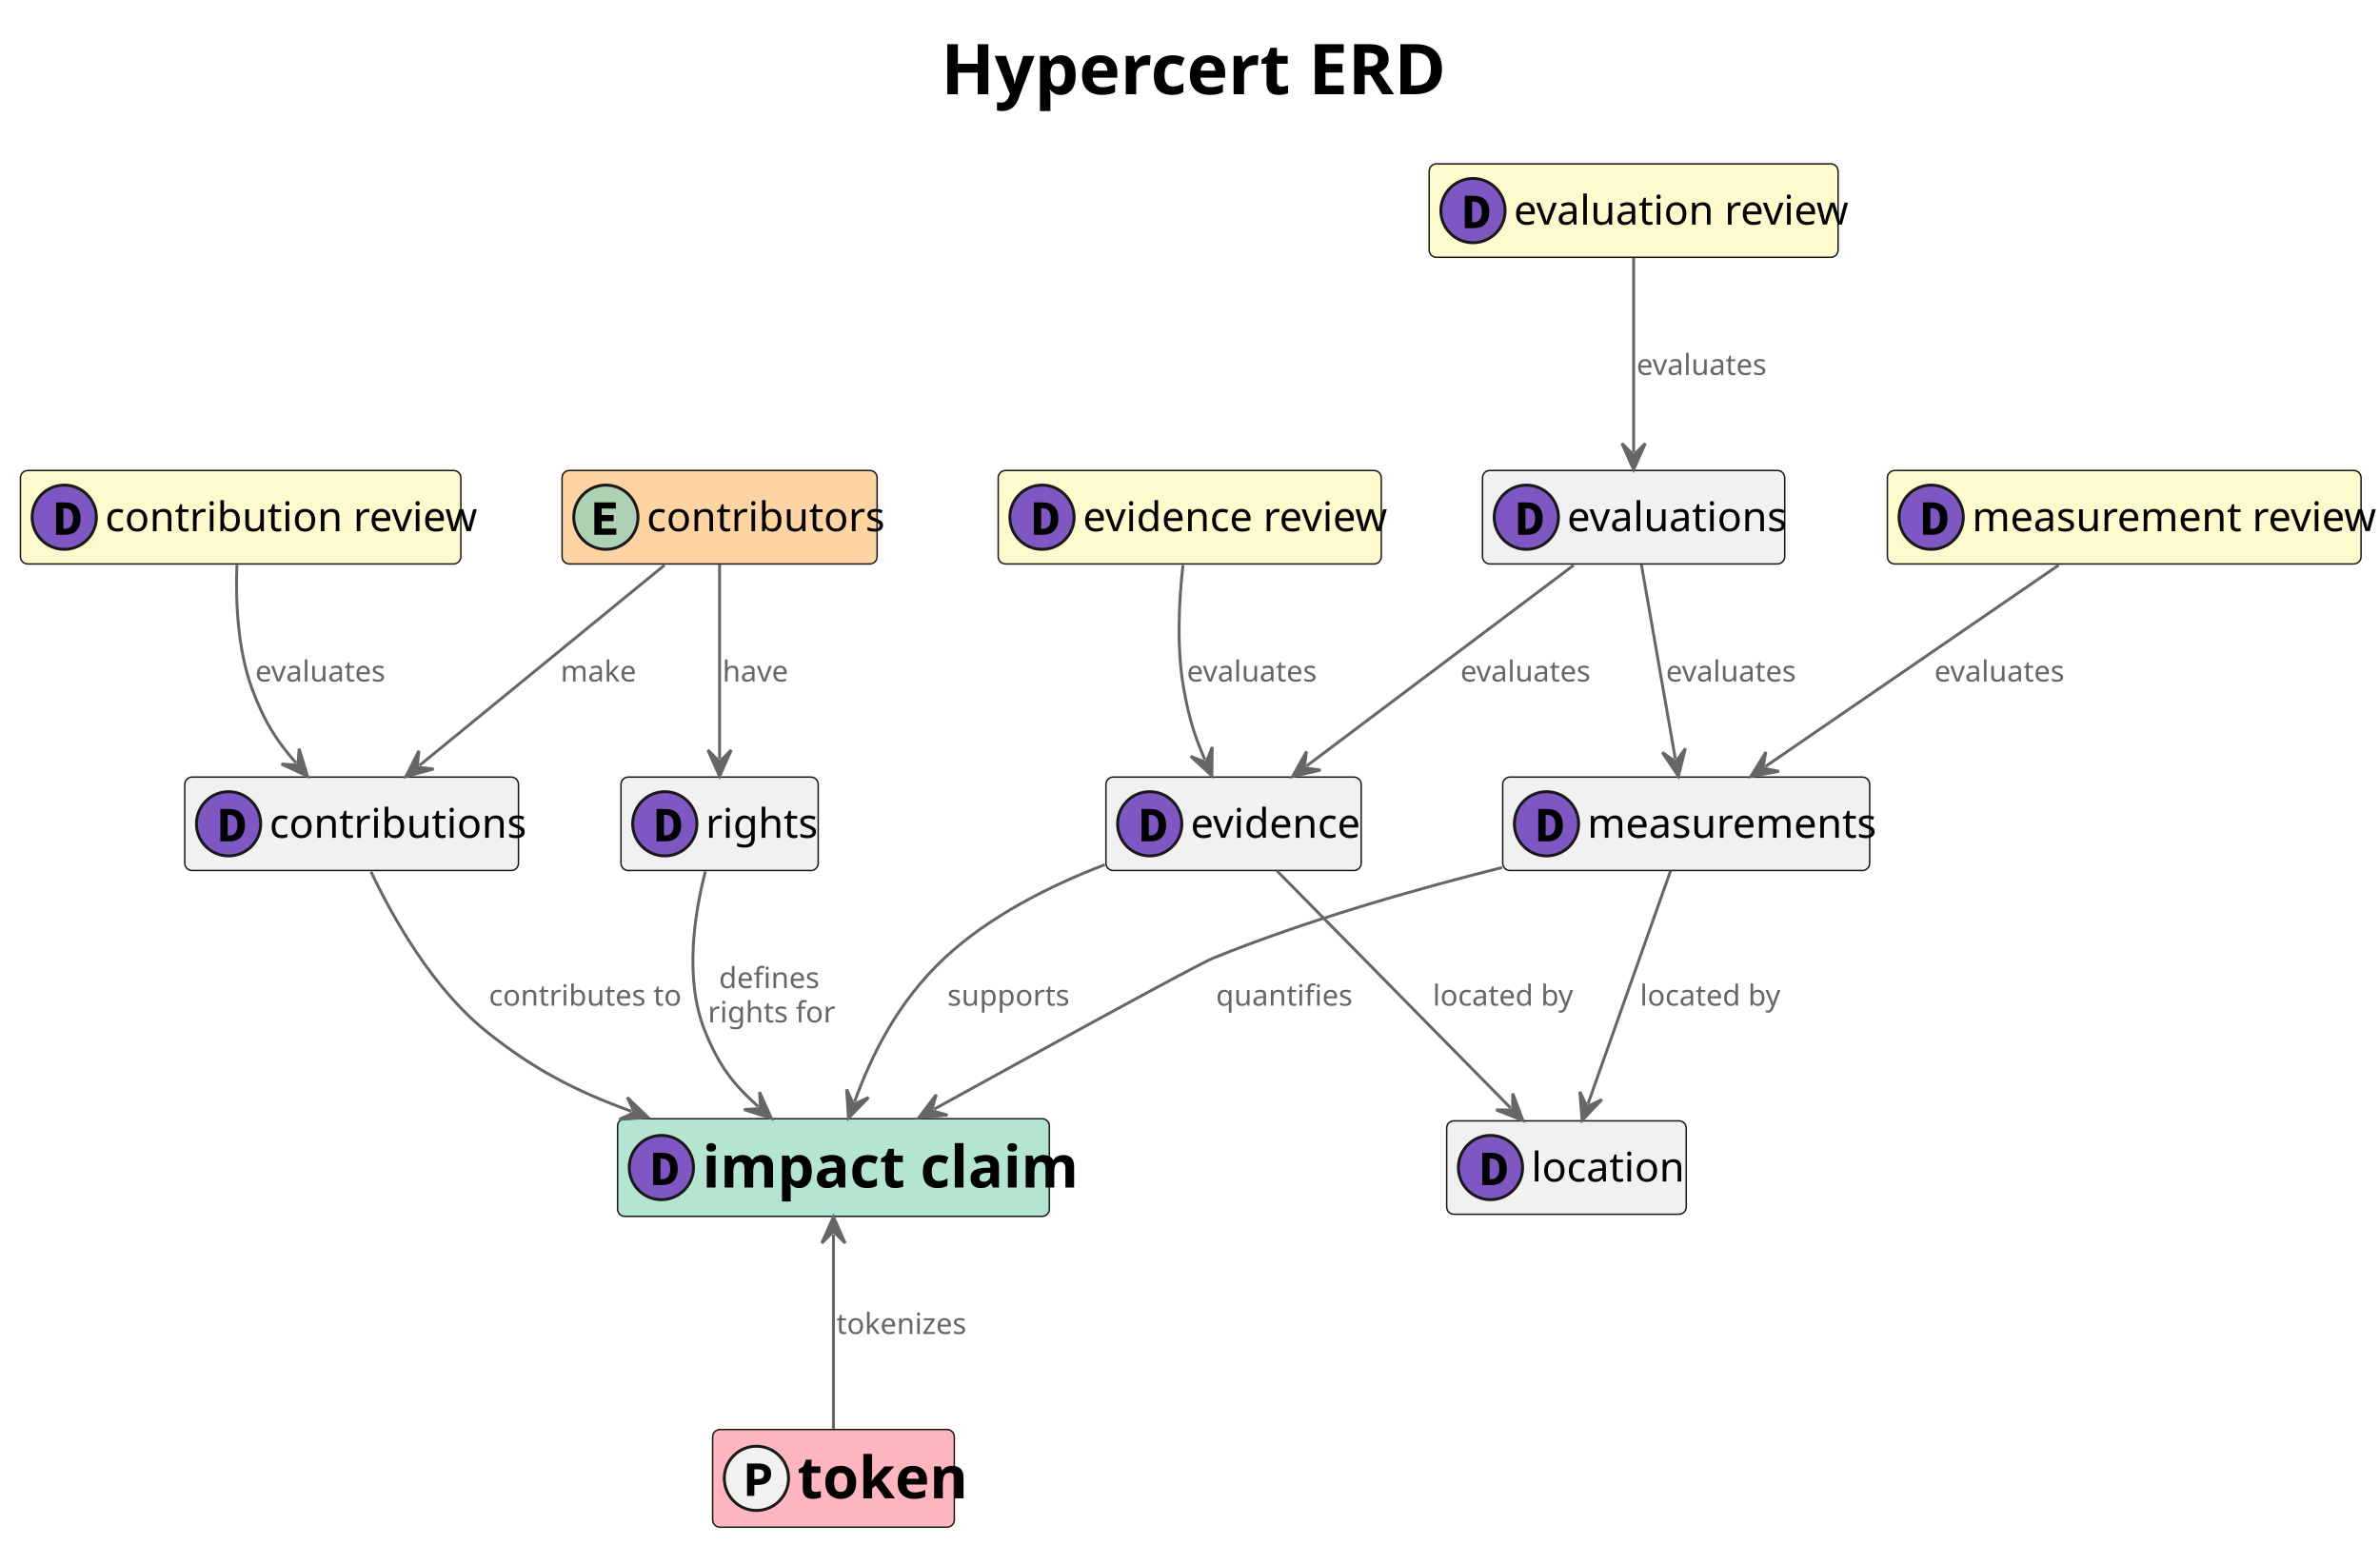
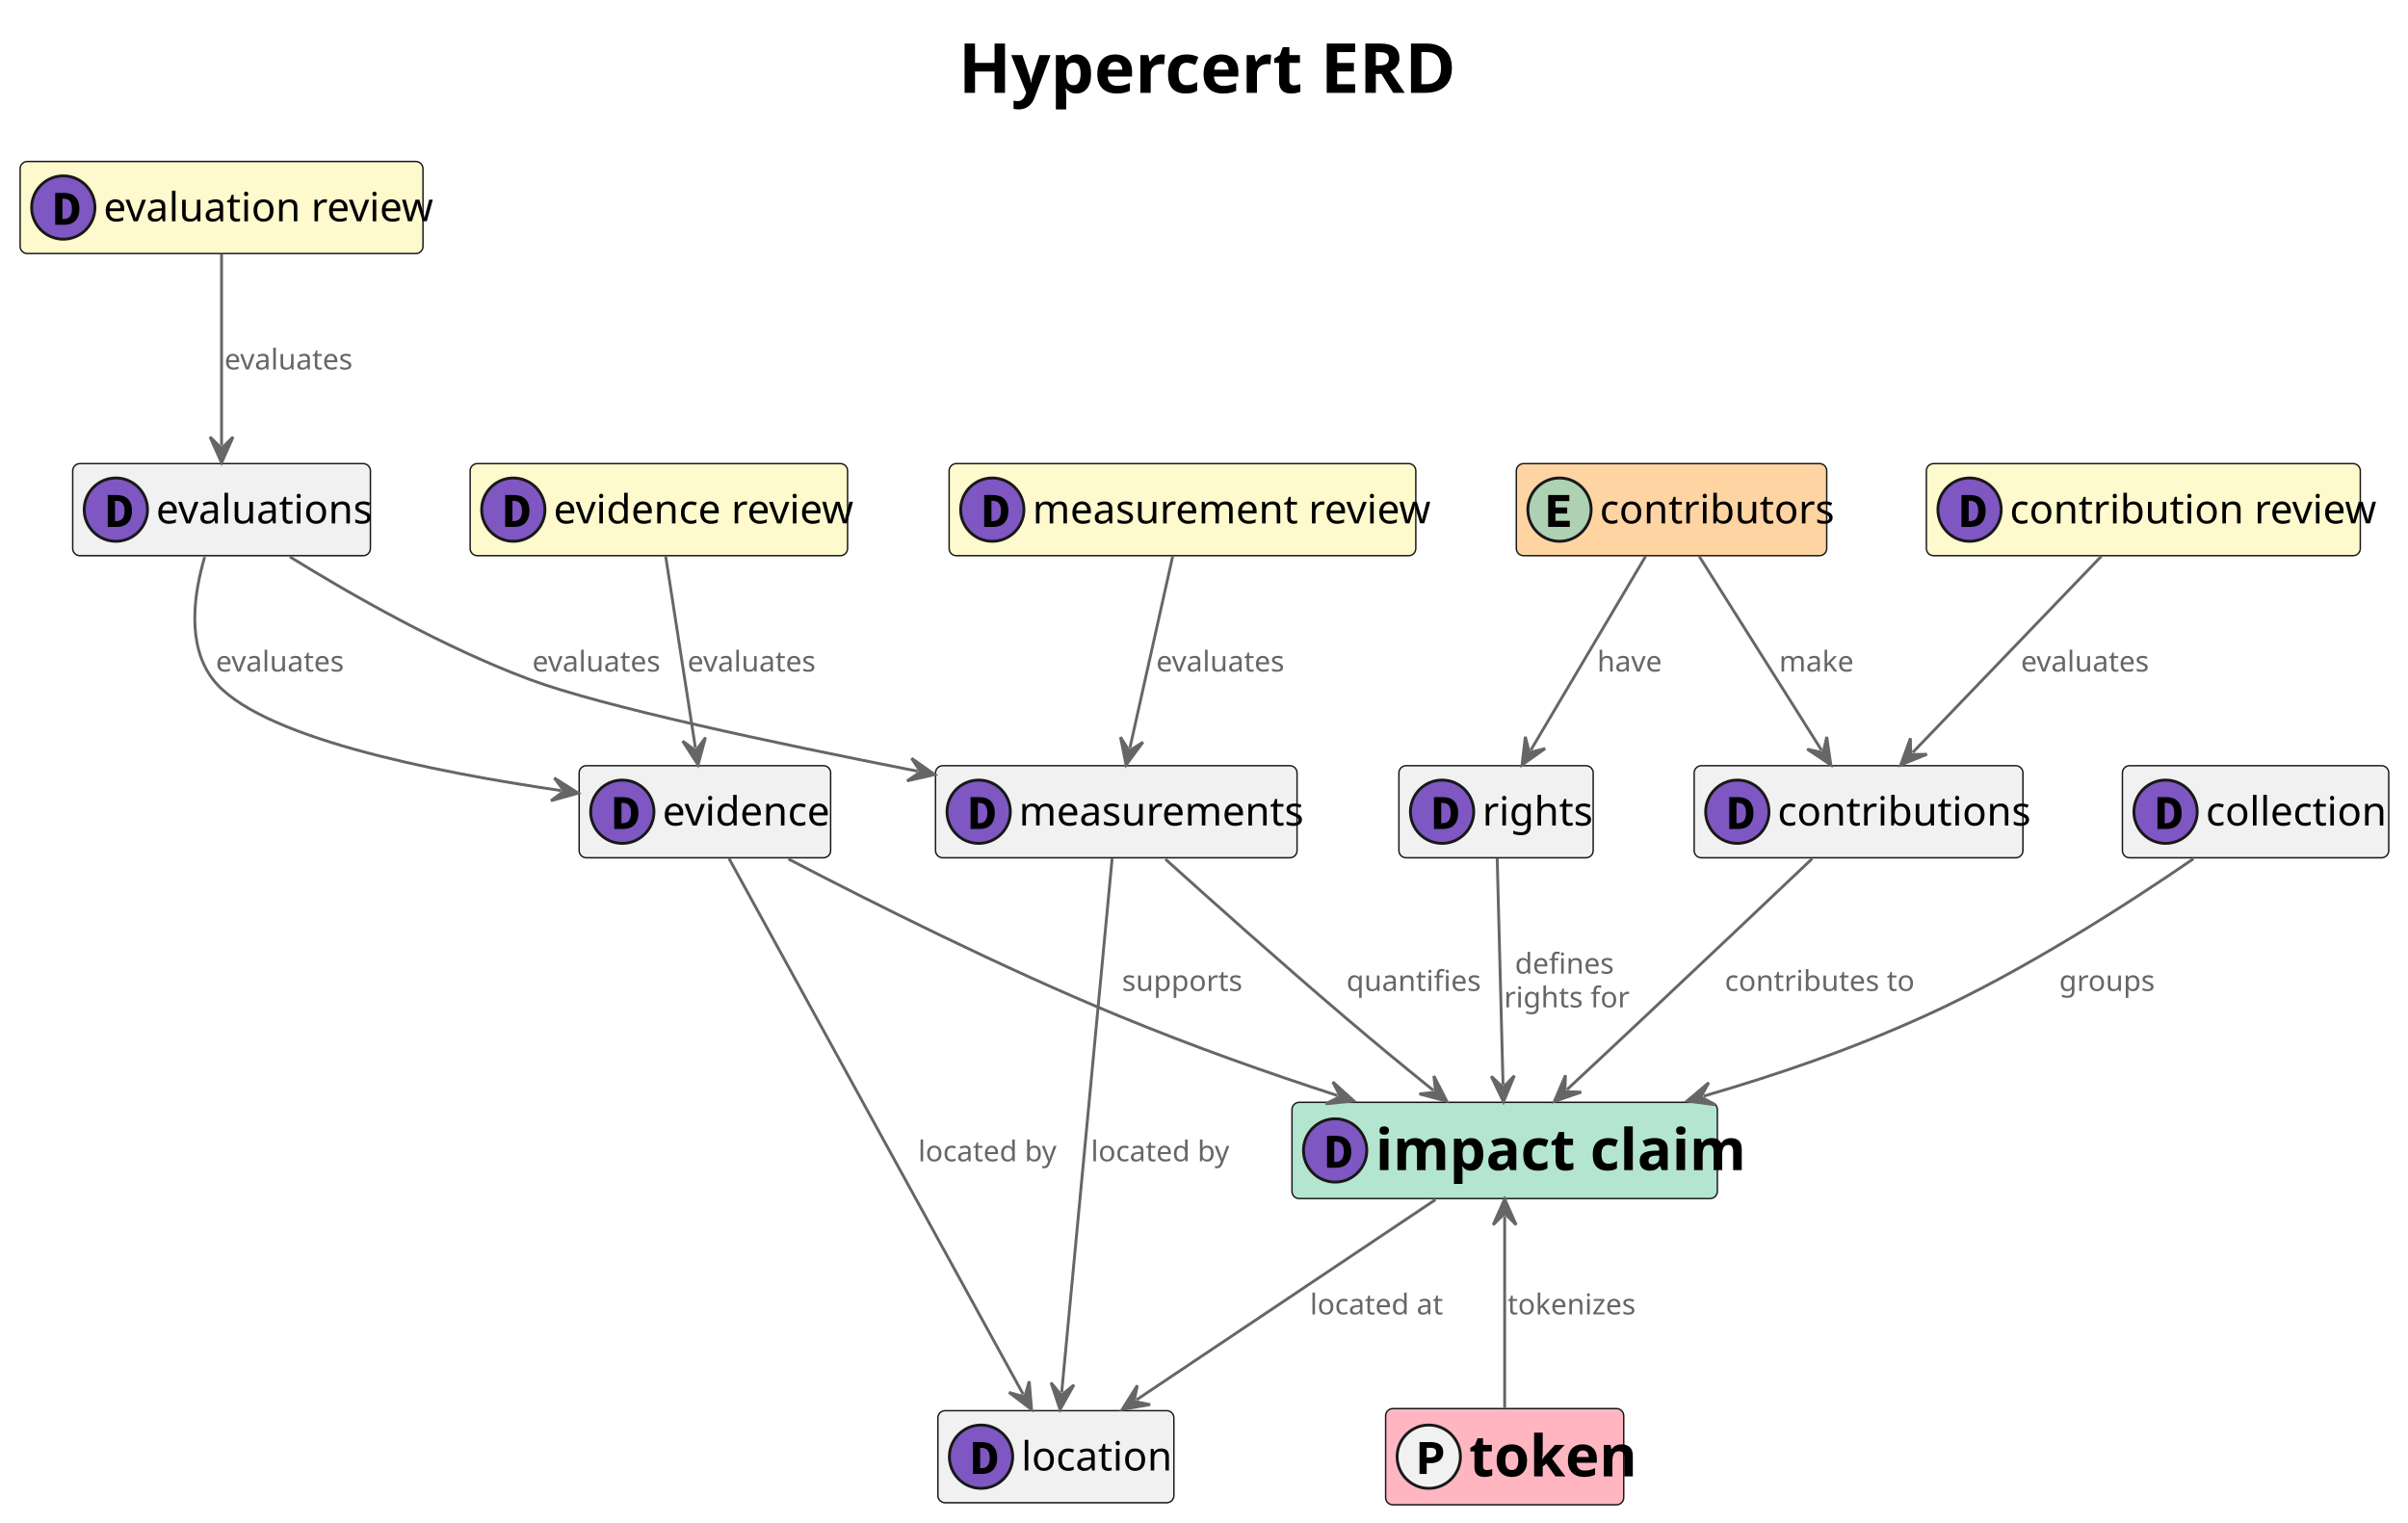
- <svg xmlns="http://www.w3.org/2000/svg" contentStyleType="text/css" data-diagram-type="CLASS" height="529px" preserveAspectRatio="none" style="width:815px;height:529px;background:#FFFFFF;" version="1.1" viewBox="0 0 815 529" width="815px" zoomAndPan="magnify">
+ <svg xmlns="http://www.w3.org/2000/svg" contentStyleType="text/css" data-diagram-type="CLASS" height="529px" preserveAspectRatio="none" style="width:837px;height:529px;background:#FFFFFF;" version="1.1" viewBox="0 0 837 529" width="837px" zoomAndPan="magnify">
  <defs />
  <g>
    <g class="title" data-source-line="1">
-       <text fill="#000000" font-family="sans-serif" font-size="24" font-weight="bold" lengthAdjust="spacing" textLength="157.055" x="322.233" y="32.266">Hypercert ERD</text>
+       <text fill="#000000" font-family="sans-serif" font-size="24" font-weight="bold" lengthAdjust="spacing" textLength="157.055" x="333.124" y="32.266">Hypercert ERD</text>
    </g>
    <g class="entity" data-entity="contributors" data-source-line="30" data-uid="ent0002" id="entity_contributors">
-       <rect fill="#FFD4A3" height="32" rx="2.5" ry="2.5" style="stroke:#181818;stroke-width:0.5;" width="107.886" x="192.47" y="161.125" />
-       <ellipse cx="207.47" cy="177.125" fill="#ADD1B2" rx="11" ry="11" style="stroke:#181818;stroke-width:1;" />
-       <path d="M203.532,183.125 L211.048,183.125 L211.048,181.016 L206.048,181.016 L206.048,178.469 L210.142,178.469 L210.142,176.375 L206.048,176.375 L206.048,174.156 L210.876,174.156 L210.876,172.047 L203.532,172.047 L203.532,183.125 Z " fill="#000000" />
-       <text fill="#000000" font-family="sans-serif" font-size="14" lengthAdjust="spacing" textLength="75.886" x="221.47" y="181.91">contributors</text>
+       <rect fill="#FFD4A3" height="32" rx="2.5" ry="2.5" style="stroke:#181818;stroke-width:0.5;" width="107.886" x="527.07" y="161.125" />
+       <ellipse cx="542.07" cy="177.125" fill="#ADD1B2" rx="11" ry="11" style="stroke:#181818;stroke-width:1;" />
+       <path d="M538.133,183.125 L545.648,183.125 L545.648,181.016 L540.648,181.016 L540.648,178.469 L544.742,178.469 L544.742,176.375 L540.648,176.375 L540.648,174.156 L545.476,174.156 L545.476,172.047 L538.133,172.047 L538.133,183.125 Z " fill="#000000" />
+       <text fill="#000000" font-family="sans-serif" font-size="14" lengthAdjust="spacing" textLength="75.886" x="556.07" y="181.91">contributors</text>
    </g>
    <g class="entity" data-entity="claim" data-source-line="31" data-uid="ent0003" id="entity_claim">
-       <rect fill="#B4E5D0" height="33.438" rx="2.5" ry="2.5" style="stroke:#181818;stroke-width:0.5;" width="147.859" x="211.48" y="383.115" />
-       <ellipse cx="226.48" cy="399.834" fill="#7E57C2" rx="11" ry="11" style="stroke:#181818;stroke-width:1;" />
-       <path d="M223.667,405.834 L226.886,405.834 C229.964,405.834 232.074,404.053 232.074,400.24 C232.074,396.428 229.964,394.756 226.73,394.756 L223.667,394.756 L223.667,405.834 Z M226.183,403.818 L226.183,396.771 L226.589,396.771 C228.324,396.771 229.496,397.584 229.496,400.24 C229.496,402.896 228.324,403.818 226.589,403.818 L226.183,403.818 Z " fill="#000000" />
-       <text fill="#000000" font-family="sans-serif" font-size="20" font-weight="bold" lengthAdjust="spacing" textLength="115.859" x="240.48" y="406.67">impact claim</text>
+       <rect fill="#B4E5D0" height="33.438" rx="2.5" ry="2.5" style="stroke:#181818;stroke-width:0.5;" width="147.859" x="449.08" y="383.115" />
+       <ellipse cx="464.08" cy="399.834" fill="#7E57C2" rx="11" ry="11" style="stroke:#181818;stroke-width:1;" />
+       <path d="M461.267,405.834 L464.486,405.834 C467.564,405.834 469.674,404.053 469.674,400.24 C469.674,396.428 467.564,394.756 464.33,394.756 L461.267,394.756 L461.267,405.834 Z M463.783,403.818 L463.783,396.771 L464.189,396.771 C465.924,396.771 467.096,397.584 467.096,400.24 C467.096,402.896 465.924,403.818 464.189,403.818 L463.783,403.818 Z " fill="#000000" />
+       <text fill="#000000" font-family="sans-serif" font-size="20" font-weight="bold" lengthAdjust="spacing" textLength="115.859" x="478.08" y="406.67">impact claim</text>
    </g>
    <g class="entity" data-entity="evidence" data-source-line="32" data-uid="ent0004" id="entity_evidence">
-       <rect fill="#F1F1F1" height="32" rx="2.5" ry="2.5" style="stroke:#181818;stroke-width:0.5;" width="87.412" x="378.71" y="266.115" />
-       <ellipse cx="393.71" cy="282.115" fill="#7E57C2" rx="11" ry="11" style="stroke:#181818;stroke-width:1;" />
-       <path d="M390.897,288.115 L394.116,288.115 C397.194,288.115 399.304,286.334 399.304,282.521 C399.304,278.709 397.194,277.037 393.96,277.037 L390.897,277.037 L390.897,288.115 Z M393.413,286.099 L393.413,279.053 L393.819,279.053 C395.554,279.053 396.726,279.865 396.726,282.521 C396.726,285.178 395.554,286.099 393.819,286.099 L393.413,286.099 Z " fill="#000000" />
-       <text fill="#000000" font-family="sans-serif" font-size="14" lengthAdjust="spacing" textLength="55.412" x="407.71" y="286.9">evidence</text>
+       <rect fill="#F1F1F1" height="32" rx="2.5" ry="2.5" style="stroke:#181818;stroke-width:0.5;" width="87.412" x="201.31" y="266.115" />
+       <ellipse cx="216.31" cy="282.115" fill="#7E57C2" rx="11" ry="11" style="stroke:#181818;stroke-width:1;" />
+       <path d="M213.498,288.115 L216.716,288.115 C219.794,288.115 221.904,286.334 221.904,282.521 C221.904,278.709 219.794,277.037 216.56,277.037 L213.498,277.037 L213.498,288.115 Z M216.013,286.099 L216.013,279.053 L216.419,279.053 C218.154,279.053 219.326,279.865 219.326,282.521 C219.326,285.178 218.154,286.099 216.419,286.099 L216.013,286.099 Z " fill="#000000" />
+       <text fill="#000000" font-family="sans-serif" font-size="14" lengthAdjust="spacing" textLength="55.412" x="230.31" y="286.9">evidence</text>
    </g>
    <g class="entity" data-entity="measurements" data-source-line="33" data-uid="ent0005" id="entity_measurements">
-       <rect fill="#F1F1F1" height="32" rx="2.5" ry="2.5" style="stroke:#181818;stroke-width:0.5;" width="125.666" x="514.58" y="266.115" />
-       <ellipse cx="529.58" cy="282.115" fill="#7E57C2" rx="11" ry="11" style="stroke:#181818;stroke-width:1;" />
-       <path d="M526.768,288.115 L529.986,288.115 C533.064,288.115 535.174,286.334 535.174,282.521 C535.174,278.709 533.064,277.037 529.83,277.037 L526.768,277.037 L526.768,288.115 Z M529.283,286.099 L529.283,279.053 L529.689,279.053 C531.424,279.053 532.596,279.865 532.596,282.521 C532.596,285.178 531.424,286.099 529.689,286.099 L529.283,286.099 Z " fill="#000000" />
-       <text fill="#000000" font-family="sans-serif" font-size="14" lengthAdjust="spacing" textLength="93.666" x="543.58" y="286.9">measurements</text>
+       <rect fill="#F1F1F1" height="32" rx="2.5" ry="2.5" style="stroke:#181818;stroke-width:0.5;" width="125.666" x="325.18" y="266.115" />
+       <ellipse cx="340.18" cy="282.115" fill="#7E57C2" rx="11" ry="11" style="stroke:#181818;stroke-width:1;" />
+       <path d="M337.368,288.115 L340.586,288.115 C343.664,288.115 345.774,286.334 345.774,282.521 C345.774,278.709 343.664,277.037 340.43,277.037 L337.368,277.037 L337.368,288.115 Z M339.883,286.099 L339.883,279.053 L340.289,279.053 C342.024,279.053 343.196,279.865 343.196,282.521 C343.196,285.178 342.024,286.099 340.289,286.099 L339.883,286.099 Z " fill="#000000" />
+       <text fill="#000000" font-family="sans-serif" font-size="14" lengthAdjust="spacing" textLength="93.666" x="354.18" y="286.9">measurements</text>
    </g>
    <g class="entity" data-entity="evaluations" data-source-line="34" data-uid="ent0006" id="entity_evaluations">
-       <rect fill="#F1F1F1" height="32" rx="2.5" ry="2.5" style="stroke:#181818;stroke-width:0.5;" width="103.483" x="507.67" y="161.125" />
-       <ellipse cx="522.67" cy="177.125" fill="#7E57C2" rx="11" ry="11" style="stroke:#181818;stroke-width:1;" />
-       <path d="M519.857,183.125 L523.076,183.125 C526.154,183.125 528.264,181.344 528.264,177.531 C528.264,173.719 526.154,172.047 522.92,172.047 L519.857,172.047 L519.857,183.125 Z M522.373,181.109 L522.373,174.062 L522.779,174.062 C524.514,174.062 525.686,174.875 525.686,177.531 C525.686,180.188 524.514,181.109 522.779,181.109 L522.373,181.109 Z " fill="#000000" />
-       <text fill="#000000" font-family="sans-serif" font-size="14" lengthAdjust="spacing" textLength="71.483" x="536.67" y="181.91">evaluations</text>
+       <rect fill="#F1F1F1" height="32" rx="2.5" ry="2.5" style="stroke:#181818;stroke-width:0.5;" width="103.483" x="25.27" y="161.125" />
+       <ellipse cx="40.27" cy="177.125" fill="#7E57C2" rx="11" ry="11" style="stroke:#181818;stroke-width:1;" />
+       <path d="M37.458,183.125 L40.676,183.125 C43.754,183.125 45.864,181.344 45.864,177.531 C45.864,173.719 43.754,172.047 40.52,172.047 L37.458,172.047 L37.458,183.125 Z M39.973,181.109 L39.973,174.062 L40.379,174.062 C42.114,174.062 43.286,174.875 43.286,177.531 C43.286,180.188 42.114,181.109 40.379,181.109 L39.973,181.109 Z " fill="#000000" />
+       <text fill="#000000" font-family="sans-serif" font-size="14" lengthAdjust="spacing" textLength="71.483" x="54.27" y="181.91">evaluations</text>
    </g>
    <g class="entity" data-entity="contributions" data-source-line="35" data-uid="ent0007" id="entity_contributions">
-       <rect fill="#F1F1F1" height="32" rx="2.5" ry="2.5" style="stroke:#181818;stroke-width:0.5;" width="114.277" x="63.27" y="266.115" />
-       <ellipse cx="78.27" cy="282.115" fill="#7E57C2" rx="11" ry="11" style="stroke:#181818;stroke-width:1;" />
-       <path d="M75.457,288.115 L78.676,288.115 C81.754,288.115 83.864,286.334 83.864,282.521 C83.864,278.709 81.754,277.037 78.52,277.037 L75.457,277.037 L75.457,288.115 Z M77.973,286.099 L77.973,279.053 L78.379,279.053 C80.114,279.053 81.286,279.865 81.286,282.521 C81.286,285.178 80.114,286.099 78.379,286.099 L77.973,286.099 Z " fill="#000000" />
-       <text fill="#000000" font-family="sans-serif" font-size="14" lengthAdjust="spacing" textLength="82.277" x="92.27" y="286.9">contributions</text>
+       <rect fill="#F1F1F1" height="32" rx="2.5" ry="2.5" style="stroke:#181818;stroke-width:0.5;" width="114.277" x="588.88" y="266.115" />
+       <ellipse cx="603.88" cy="282.115" fill="#7E57C2" rx="11" ry="11" style="stroke:#181818;stroke-width:1;" />
+       <path d="M601.067,288.115 L604.286,288.115 C607.364,288.115 609.474,286.334 609.474,282.521 C609.474,278.709 607.364,277.037 604.13,277.037 L601.067,277.037 L601.067,288.115 Z M603.583,286.099 L603.583,279.053 L603.989,279.053 C605.724,279.053 606.896,279.865 606.896,282.521 C606.896,285.178 605.724,286.099 603.989,286.099 L603.583,286.099 Z " fill="#000000" />
+       <text fill="#000000" font-family="sans-serif" font-size="14" lengthAdjust="spacing" textLength="82.277" x="617.88" y="286.9">contributions</text>
    </g>
    <g class="entity" data-entity="location" data-source-line="36" data-uid="ent0008" id="entity_location">
-       <rect fill="#F1F1F1" height="32" rx="2.5" ry="2.5" style="stroke:#181818;stroke-width:0.5;" width="82.032" x="495.4" y="383.835" />
-       <ellipse cx="510.4" cy="399.835" fill="#7E57C2" rx="11" ry="11" style="stroke:#181818;stroke-width:1;" />
-       <path d="M507.587,405.835 L510.806,405.835 C513.884,405.835 515.994,404.054 515.994,400.241 C515.994,396.429 513.884,394.757 510.65,394.757 L507.587,394.757 L507.587,405.835 Z M510.103,403.819 L510.103,396.772 L510.509,396.772 C512.244,396.772 513.416,397.585 513.416,400.241 C513.416,402.897 512.244,403.819 510.509,403.819 L510.103,403.819 Z " fill="#000000" />
-       <text fill="#000000" font-family="sans-serif" font-size="14" lengthAdjust="spacing" textLength="50.032" x="524.4" y="404.62">location</text>
+       <rect fill="#F1F1F1" height="32" rx="2.5" ry="2.5" style="stroke:#181818;stroke-width:0.5;" width="82.032" x="326" y="490.275" />
+       <ellipse cx="341" cy="506.275" fill="#7E57C2" rx="11" ry="11" style="stroke:#181818;stroke-width:1;" />
+       <path d="M338.188,512.275 L341.406,512.275 C344.484,512.275 346.594,510.494 346.594,506.681 C346.594,502.869 344.484,501.197 341.25,501.197 L338.188,501.197 L338.188,512.275 Z M340.703,510.259 L340.703,503.212 L341.109,503.212 C342.844,503.212 344.016,504.025 344.016,506.681 C344.016,509.337 342.844,510.259 341.109,510.259 L340.703,510.259 Z " fill="#000000" />
+       <text fill="#000000" font-family="sans-serif" font-size="14" lengthAdjust="spacing" textLength="50.032" x="355" y="511.06">location</text>
    </g>
    <g class="entity" data-entity="rights" data-source-line="37" data-uid="ent0009" id="entity_rights">
-       <rect fill="#F1F1F1" height="32" rx="2.5" ry="2.5" style="stroke:#181818;stroke-width:0.5;" width="67.526" x="212.65" y="266.115" />
-       <ellipse cx="227.65" cy="282.115" fill="#7E57C2" rx="11" ry="11" style="stroke:#181818;stroke-width:1;" />
-       <path d="M224.838,288.115 L228.056,288.115 C231.134,288.115 233.244,286.334 233.244,282.521 C233.244,278.709 231.134,277.037 227.9,277.037 L224.838,277.037 L224.838,288.115 Z M227.353,286.099 L227.353,279.053 L227.759,279.053 C229.494,279.053 230.666,279.865 230.666,282.521 C230.666,285.178 229.494,286.099 227.759,286.099 L227.353,286.099 Z " fill="#000000" />
-       <text fill="#000000" font-family="sans-serif" font-size="14" lengthAdjust="spacing" textLength="35.526" x="241.65" y="286.9">rights</text>
+       <rect fill="#F1F1F1" height="32" rx="2.5" ry="2.5" style="stroke:#181818;stroke-width:0.5;" width="67.526" x="486.25" y="266.115" />
+       <ellipse cx="501.25" cy="282.115" fill="#7E57C2" rx="11" ry="11" style="stroke:#181818;stroke-width:1;" />
+       <path d="M498.438,288.115 L501.656,288.115 C504.734,288.115 506.844,286.334 506.844,282.521 C506.844,278.709 504.734,277.037 501.5,277.037 L498.438,277.037 L498.438,288.115 Z M500.953,286.099 L500.953,279.053 L501.359,279.053 C503.094,279.053 504.266,279.865 504.266,282.521 C504.266,285.178 503.094,286.099 501.359,286.099 L500.953,286.099 Z " fill="#000000" />
+       <text fill="#000000" font-family="sans-serif" font-size="14" lengthAdjust="spacing" textLength="35.526" x="515.25" y="286.9">rights</text>
    </g>
-     <g class="entity" data-entity="review_evidence" data-source-line="38" data-uid="ent0010" id="entity_review_evidence">
-       <rect fill="#FFFACD" height="32" rx="2.5" ry="2.5" style="stroke:#181818;stroke-width:0.5;" width="131.183" x="341.82" y="161.125" />
-       <ellipse cx="356.82" cy="177.125" fill="#7E57C2" rx="11" ry="11" style="stroke:#181818;stroke-width:1;" />
-       <path d="M354.007,183.125 L357.226,183.125 C360.304,183.125 362.414,181.344 362.414,177.531 C362.414,173.719 360.304,172.047 357.07,172.047 L354.007,172.047 L354.007,183.125 Z M356.523,181.109 L356.523,174.062 L356.929,174.062 C358.664,174.062 359.836,174.875 359.836,177.531 C359.836,180.188 358.664,181.109 356.929,181.109 L356.523,181.109 Z " fill="#000000" />
-       <text fill="#000000" font-family="sans-serif" font-size="14" lengthAdjust="spacing" textLength="99.183" x="370.82" y="181.91">evidence review</text>
+     <g class="entity" data-entity="collection" data-source-line="38" data-uid="ent0010" id="entity_collection">
+       <rect fill="#F1F1F1" height="32" rx="2.5" ry="2.5" style="stroke:#181818;stroke-width:0.5;" width="92.573" x="737.73" y="266.115" />
+       <ellipse cx="752.73" cy="282.115" fill="#7E57C2" rx="11" ry="11" style="stroke:#181818;stroke-width:1;" />
+       <path d="M749.918,288.115 L753.136,288.115 C756.214,288.115 758.324,286.334 758.324,282.521 C758.324,278.709 756.214,277.037 752.98,277.037 L749.918,277.037 L749.918,288.115 Z M752.433,286.099 L752.433,279.053 L752.839,279.053 C754.574,279.053 755.746,279.865 755.746,282.521 C755.746,285.178 754.574,286.099 752.839,286.099 L752.433,286.099 Z " fill="#000000" />
+       <text fill="#000000" font-family="sans-serif" font-size="14" lengthAdjust="spacing" textLength="60.573" x="766.73" y="286.9">collection</text>
    </g>
-     <g class="entity" data-entity="review_measurement" data-source-line="39" data-uid="ent0011" id="entity_review_measurement">
-       <rect fill="#FFFACD" height="32" rx="2.5" ry="2.5" style="stroke:#181818;stroke-width:0.5;" width="162.211" x="646.31" y="161.125" />
-       <ellipse cx="661.31" cy="177.125" fill="#7E57C2" rx="11" ry="11" style="stroke:#181818;stroke-width:1;" />
-       <path d="M658.497,183.125 L661.716,183.125 C664.794,183.125 666.904,181.344 666.904,177.531 C666.904,173.719 664.794,172.047 661.56,172.047 L658.497,172.047 L658.497,183.125 Z M661.013,181.109 L661.013,174.062 L661.419,174.062 C663.154,174.062 664.326,174.875 664.326,177.531 C664.326,180.188 663.154,181.109 661.419,181.109 L661.013,181.109 Z " fill="#000000" />
-       <text fill="#000000" font-family="sans-serif" font-size="14" lengthAdjust="spacing" textLength="130.211" x="675.31" y="181.91">measurement review</text>
+     <g class="entity" data-entity="review_evidence" data-source-line="39" data-uid="ent0011" id="entity_review_evidence">
+       <rect fill="#FFFACD" height="32" rx="2.5" ry="2.5" style="stroke:#181818;stroke-width:0.5;" width="131.183" x="163.42" y="161.125" />
+       <ellipse cx="178.42" cy="177.125" fill="#7E57C2" rx="11" ry="11" style="stroke:#181818;stroke-width:1;" />
+       <path d="M175.607,183.125 L178.826,183.125 C181.904,183.125 184.014,181.344 184.014,177.531 C184.014,173.719 181.904,172.047 178.67,172.047 L175.607,172.047 L175.607,183.125 Z M178.123,181.109 L178.123,174.062 L178.529,174.062 C180.264,174.062 181.436,174.875 181.436,177.531 C181.436,180.188 180.264,181.109 178.529,181.109 L178.123,181.109 Z " fill="#000000" />
+       <text fill="#000000" font-family="sans-serif" font-size="14" lengthAdjust="spacing" textLength="99.183" x="192.42" y="181.91">evidence review</text>
    </g>
-     <g class="entity" data-entity="review_evaluation" data-source-line="40" data-uid="ent0012" id="entity_review_evaluation">
-       <rect fill="#FFFACD" height="32" rx="2.5" ry="2.5" style="stroke:#181818;stroke-width:0.5;" width="140.028" x="489.4" y="56.125" />
-       <ellipse cx="504.4" cy="72.125" fill="#7E57C2" rx="11" ry="11" style="stroke:#181818;stroke-width:1;" />
-       <path d="M501.587,78.125 L504.806,78.125 C507.884,78.125 509.994,76.344 509.994,72.531 C509.994,68.719 507.884,67.047 504.65,67.047 L501.587,67.047 L501.587,78.125 Z M504.103,76.109 L504.103,69.062 L504.509,69.062 C506.244,69.062 507.416,69.875 507.416,72.531 C507.416,75.188 506.244,76.109 504.509,76.109 L504.103,76.109 Z " fill="#000000" />
-       <text fill="#000000" font-family="sans-serif" font-size="14" lengthAdjust="spacing" textLength="108.028" x="518.4" y="76.91">evaluation review</text>
+     <g class="entity" data-entity="review_measurement" data-source-line="40" data-uid="ent0012" id="entity_review_measurement">
+       <rect fill="#FFFACD" height="32" rx="2.5" ry="2.5" style="stroke:#181818;stroke-width:0.5;" width="162.211" x="329.91" y="161.125" />
+       <ellipse cx="344.91" cy="177.125" fill="#7E57C2" rx="11" ry="11" style="stroke:#181818;stroke-width:1;" />
+       <path d="M342.098,183.125 L345.316,183.125 C348.394,183.125 350.504,181.344 350.504,177.531 C350.504,173.719 348.394,172.047 345.16,172.047 L342.098,172.047 L342.098,183.125 Z M344.613,181.109 L344.613,174.062 L345.019,174.062 C346.754,174.062 347.926,174.875 347.926,177.531 C347.926,180.188 346.754,181.109 345.019,181.109 L344.613,181.109 Z " fill="#000000" />
+       <text fill="#000000" font-family="sans-serif" font-size="14" lengthAdjust="spacing" textLength="130.211" x="358.91" y="181.91">measurement review</text>
    </g>
-     <g class="entity" data-entity="review_contribution" data-source-line="41" data-uid="ent0013" id="entity_review_contribution">
-       <rect fill="#FFFACD" height="32" rx="2.5" ry="2.5" style="stroke:#181818;stroke-width:0.5;" width="150.822" x="7" y="161.125" />
-       <ellipse cx="22" cy="177.125" fill="#7E57C2" rx="11" ry="11" style="stroke:#181818;stroke-width:1;" />
-       <path d="M19.188,183.125 L22.406,183.125 C25.484,183.125 27.594,181.344 27.594,177.531 C27.594,173.719 25.484,172.047 22.25,172.047 L19.188,172.047 L19.188,183.125 Z M21.703,181.109 L21.703,174.062 L22.109,174.062 C23.844,174.062 25.016,174.875 25.016,177.531 C25.016,180.188 23.844,181.109 22.109,181.109 L21.703,181.109 Z " fill="#000000" />
-       <text fill="#000000" font-family="sans-serif" font-size="14" lengthAdjust="spacing" textLength="118.822" x="36" y="181.91">contribution review</text>
+     <g class="entity" data-entity="review_evaluation" data-source-line="41" data-uid="ent0013" id="entity_review_evaluation">
+       <rect fill="#FFFACD" height="32" rx="2.5" ry="2.5" style="stroke:#181818;stroke-width:0.5;" width="140.028" x="7" y="56.125" />
+       <ellipse cx="22" cy="72.125" fill="#7E57C2" rx="11" ry="11" style="stroke:#181818;stroke-width:1;" />
+       <path d="M19.188,78.125 L22.406,78.125 C25.484,78.125 27.594,76.344 27.594,72.531 C27.594,68.719 25.484,67.047 22.25,67.047 L19.188,67.047 L19.188,78.125 Z M21.703,76.109 L21.703,69.062 L22.109,69.062 C23.844,69.062 25.016,69.875 25.016,72.531 C25.016,75.188 23.844,76.109 22.109,76.109 L21.703,76.109 Z " fill="#000000" />
+       <text fill="#000000" font-family="sans-serif" font-size="14" lengthAdjust="spacing" textLength="108.028" x="36" y="76.91">evaluation review</text>
    </g>
-     <g class="entity" data-entity="token" data-source-line="42" data-uid="ent0014" id="entity_token">
-       <rect fill="#FFB6C1" height="33.438" rx="2.5" ry="2.5" style="stroke:#181818;stroke-width:0.5;" width="82.762" x="244.03" y="489.555" />
-       <ellipse cx="259.03" cy="506.274" fill="#F1F1F1" rx="11" ry="11" style="stroke:#181818;stroke-width:1;" />
-       <path d="M255.811,512.274 L258.311,512.274 L258.311,508.524 L259.733,508.524 C262.077,508.524 264.061,507.368 264.061,504.758 C264.061,502.071 262.124,501.196 259.733,501.196 L255.811,501.196 L255.811,512.274 Z M258.311,506.524 L258.311,503.18 L259.577,503.18 C260.905,503.18 261.624,503.602 261.624,504.758 C261.624,505.914 260.952,506.524 259.577,506.524 L258.311,506.524 Z " fill="#000000" />
-       <text fill="#000000" font-family="sans-serif" font-size="20" font-weight="bold" lengthAdjust="spacing" textLength="50.762" x="273.03" y="513.11">token</text>
+     <g class="entity" data-entity="review_contribution" data-source-line="42" data-uid="ent0014" id="entity_review_contribution">
+       <rect fill="#FFFACD" height="32" rx="2.5" ry="2.5" style="stroke:#181818;stroke-width:0.5;" width="150.822" x="669.6" y="161.125" />
+       <ellipse cx="684.6" cy="177.125" fill="#7E57C2" rx="11" ry="11" style="stroke:#181818;stroke-width:1;" />
+       <path d="M681.788,183.125 L685.006,183.125 C688.084,183.125 690.194,181.344 690.194,177.531 C690.194,173.719 688.084,172.047 684.85,172.047 L681.788,172.047 L681.788,183.125 Z M684.303,181.109 L684.303,174.062 L684.709,174.062 C686.444,174.062 687.616,174.875 687.616,177.531 C687.616,180.188 686.444,181.109 684.709,181.109 L684.303,181.109 Z " fill="#000000" />
+       <text fill="#000000" font-family="sans-serif" font-size="14" lengthAdjust="spacing" textLength="118.822" x="698.6" y="181.91">contribution review</text>
    </g>
-     <g class="link" data-entity-1="evidence" data-entity-2="claim" data-source-line="44" data-uid="lnk15" id="link_evidence_claim">
-       <path codeLine="44" d="M378.33,296.105 C359.73,303.255 338.85,313.675 323.41,328.115 C307.13,343.355 298.424,361.545 292.634,377.265" fill="none" id="evidence-to-claim" style="stroke:#666666;stroke-width:1;" />
-       <polygon fill="#666666" points="290.56,382.895,297.424,375.832,292.288,378.203,289.917,373.067,290.56,382.895" style="stroke:#666666;stroke-width:1;" />
-       <text fill="#666666" font-family="sans-serif" font-size="10" lengthAdjust="spacing" textLength="39.429" x="324.41" y="344.392">supports</text>
+     <g class="entity" data-entity="token" data-source-line="43" data-uid="ent0015" id="entity_token">
+       <rect fill="#FFB6C1" height="33.438" rx="2.5" ry="2.5" style="stroke:#181818;stroke-width:0.5;" width="82.762" x="481.63" y="489.555" />
+       <ellipse cx="496.63" cy="506.274" fill="#F1F1F1" rx="11" ry="11" style="stroke:#181818;stroke-width:1;" />
+       <path d="M493.411,512.274 L495.911,512.274 L495.911,508.524 L497.333,508.524 C499.677,508.524 501.661,507.368 501.661,504.758 C501.661,502.071 499.724,501.196 497.333,501.196 L493.411,501.196 L493.411,512.274 Z M495.911,506.524 L495.911,503.18 L497.177,503.18 C498.505,503.18 499.224,503.602 499.224,504.758 C499.224,505.914 498.552,506.524 497.177,506.524 L495.911,506.524 Z " fill="#000000" />
+       <text fill="#000000" font-family="sans-serif" font-size="20" font-weight="bold" lengthAdjust="spacing" textLength="50.762" x="510.63" y="513.11">token</text>
    </g>
-     <g class="link" data-entity-1="measurements" data-entity-2="claim" data-source-line="45" data-uid="lnk16" id="link_measurements_claim">
-       <path codeLine="45" d="M514.38,297.085 C483.94,304.715 447.2,315.255 415.41,328.115 C410.2,330.225 356.626,359.612 319.906,379.822" fill="none" id="measurements-to-claim" style="stroke:#666666;stroke-width:1;" />
-       <polygon fill="#666666" points="314.65,382.715,324.463,381.88,319.03,380.304,320.606,374.871,314.65,382.715" style="stroke:#666666;stroke-width:1;" />
-       <text fill="#666666" font-family="sans-serif" font-size="10" lengthAdjust="spacing" textLength="44.233" x="416.41" y="344.392">quantifies</text>
+     <g class="link" data-entity-1="evidence" data-entity-2="claim" data-source-line="45" data-uid="lnk16" id="link_evidence_claim">
+       <path codeLine="45" d="M274.04,298.545 C302.78,313.505 348.27,336.345 389.01,353.115 C415.49,364.025 439.916,372.614 464.896,380.764" fill="none" id="evidence-to-claim" style="stroke:#666666;stroke-width:1;" />
+       <polygon fill="#666666" points="470.6,382.625,463.285,376.031,465.847,381.074,460.803,383.636,470.6,382.625" style="stroke:#666666;stroke-width:1;" />
+       <text fill="#666666" font-family="sans-serif" font-size="10" lengthAdjust="spacing" textLength="39.429" x="390.01" y="344.392">supports</text>
    </g>
-     <g class="link" data-entity-1="measurements" data-entity-2="location" data-source-line="46" data-uid="lnk17" id="link_measurements_location">
-       <path codeLine="46" d="M572.05,298.245 C564.19,320.425 551.634,355.87 543.774,378.05" fill="none" id="measurements-to-location" style="stroke:#666666;stroke-width:1;" />
-       <polygon fill="#666666" points="541.77,383.705,548.546,376.558,543.44,378.992,541.006,373.886,541.77,383.705" style="stroke:#666666;stroke-width:1;" />
-       <text fill="#666666" font-family="sans-serif" font-size="10" lengthAdjust="spacing" textLength="45.85" x="561.58" y="344.392">located by</text>
+     <g class="link" data-entity-1="measurements" data-entity-2="claim" data-source-line="46" data-uid="lnk17" id="link_measurements_claim">
+       <path codeLine="46" d="M405.1,298.615 C420.98,312.935 445.38,334.715 467.01,353.115 C478.77,363.125 487.491,370.296 498.231,378.966" fill="none" id="measurements-to-claim" style="stroke:#666666;stroke-width:1;" />
+       <polygon fill="#666666" points="502.9,382.735,498.41,373.969,499.01,379.594,493.385,380.194,502.9,382.735" style="stroke:#666666;stroke-width:1;" />
+       <text fill="#666666" font-family="sans-serif" font-size="10" lengthAdjust="spacing" textLength="44.233" x="468.01" y="344.392">quantifies</text>
    </g>
-     <g class="link" data-entity-1="evidence" data-entity-2="location" data-source-line="47" data-uid="lnk18" id="link_evidence_location">
-       <path codeLine="47" d="M437.31,298.245 C459.16,320.425 495.439,357.251 517.289,379.431" fill="none" id="evidence-to-location" style="stroke:#666666;stroke-width:1;" />
-       <polygon fill="#666666" points="521.5,383.705,518.034,374.486,517.991,380.143,512.334,380.101,521.5,383.705" style="stroke:#666666;stroke-width:1;" />
-       <text fill="#666666" font-family="sans-serif" font-size="10" lengthAdjust="spacing" textLength="45.85" x="490.62" y="344.392">located by</text>
+     <g class="link" data-entity-1="measurements" data-entity-2="location" data-source-line="47" data-uid="lnk18" id="link_measurements_location">
+       <path codeLine="47" d="M386.57,298.385 C382.73,338.975 372.885,443.222 369.035,483.922" fill="none" id="measurements-to-location" style="stroke:#666666;stroke-width:1;" />
+       <polygon fill="#666666" points="368.47,489.895,373.3,481.312,368.941,484.917,365.335,480.558,368.47,489.895" style="stroke:#666666;stroke-width:1;" />
+       <text fill="#666666" font-family="sans-serif" font-size="10" lengthAdjust="spacing" textLength="45.85" x="379.21" y="403.612">located by</text>
    </g>
-     <g class="link" data-entity-1="evaluations" data-entity-2="evidence" data-source-line="48" data-uid="lnk19" id="link_evaluations_evidence">
-       <path codeLine="48" d="M538.9,193.545 C512.92,213.065 473.236,242.909 447.406,262.329" fill="none" id="evaluations-to-evidence" style="stroke:#666666;stroke-width:1;" />
-       <polygon fill="#666666" points="442.61,265.935,452.207,263.724,446.606,262.93,447.4,257.329,442.61,265.935" style="stroke:#666666;stroke-width:1;" />
-       <text fill="#666666" font-family="sans-serif" font-size="10" lengthAdjust="spacing" textLength="42.705" x="500.11" y="233.392">evaluates</text>
+     <g class="link" data-entity-1="evidence" data-entity-2="location" data-source-line="48" data-uid="lnk19" id="link_evidence_location">
+       <path codeLine="48" d="M253.4,298.385 C275.69,338.975 333.332,443.936 355.682,484.636" fill="none" id="evidence-to-location" style="stroke:#666666;stroke-width:1;" />
+       <polygon fill="#666666" points="358.57,489.895,357.744,480.081,356.163,485.512,350.732,483.932,358.57,489.895" style="stroke:#666666;stroke-width:1;" />
+       <text fill="#666666" font-family="sans-serif" font-size="10" lengthAdjust="spacing" textLength="45.85" x="319.14" y="403.612">located by</text>
    </g>
-     <g class="link" data-entity-1="evaluations" data-entity-2="measurements" data-source-line="49" data-uid="lnk20" id="link_evaluations_measurements">
-       <path codeLine="49" d="M562.07,193.315 C565.47,212.795 570.309,240.444 573.709,259.944" fill="none" id="evaluations-to-measurements" style="stroke:#666666;stroke-width:1;" />
-       <polygon fill="#666666" points="574.74,265.855,577.135,256.302,573.881,260.929,569.254,257.676,574.74,265.855" style="stroke:#666666;stroke-width:1;" />
-       <text fill="#666666" font-family="sans-serif" font-size="10" lengthAdjust="spacing" textLength="42.705" x="570.49" y="233.392">evaluates</text>
+     <g class="link" data-entity-1="evaluations" data-entity-2="evidence" data-source-line="49" data-uid="lnk20" id="link_evaluations_evidence">
+       <path codeLine="49" d="M71.15,193.555 C67.4,206.285 64.78,224.145 74.01,236.115 C89.43,256.115 149.703,268.125 195.064,274.775" fill="none" id="evaluations-to-evidence" style="stroke:#666666;stroke-width:1;" />
+       <polygon fill="#666666" points="201,275.645,192.675,270.382,196.053,274.92,191.515,278.297,201,275.645" style="stroke:#666666;stroke-width:1;" />
+       <text fill="#666666" font-family="sans-serif" font-size="10" lengthAdjust="spacing" textLength="42.705" x="75.01" y="233.392">evaluates</text>
    </g>
-     <g class="link" data-entity-1="rights" data-entity-2="claim" data-source-line="50" data-uid="lnk21" id="link_rights_claim">
-       <path codeLine="50" d="M241.54,298.465 C237.76,313.065 234.26,335.375 241.41,353.115 C246.11,364.765 250.87,371.102 259.68,378.992" fill="none" id="rights-to-claim" style="stroke:#666666;stroke-width:1;" />
-       <polygon fill="#666666" points="264.15,382.995,260.114,374.011,260.425,379.659,254.777,379.971,264.15,382.995" style="stroke:#666666;stroke-width:1;" />
-       <text fill="#666666" font-family="sans-serif" font-size="10" lengthAdjust="spacing" textLength="32.837" x="246.204" y="338.392">defines</text>
-       <text fill="#666666" font-family="sans-serif" font-size="10" lengthAdjust="spacing" textLength="40.425" x="242.41" y="350.111">rights for</text>
+     <g class="link" data-entity-1="evaluations" data-entity-2="measurements" data-source-line="50" data-uid="lnk21" id="link_evaluations_measurements">
+       <path codeLine="50" d="M100.74,193.505 C121.84,206.555 153.92,224.895 184.01,236.115 C209.46,245.605 269.052,258.239 319.022,268.049" fill="none" id="evaluations-to-measurements" style="stroke:#666666;stroke-width:1;" />
+       <polygon fill="#666666" points="324.91,269.205,316.849,263.546,320.004,268.242,315.308,271.396,324.91,269.205" style="stroke:#666666;stroke-width:1;" />
+       <text fill="#666666" font-family="sans-serif" font-size="10" lengthAdjust="spacing" textLength="42.705" x="185.01" y="233.392">evaluates</text>
    </g>
-     <g class="link" data-entity-1="claim" data-entity-2="token" data-source-line="51" data-uid="lnk22" id="link_claim_token">
-       <path codeLine="51" d="M285.41,422.705 C285.41,442.335 285.41,469.565 285.41,489.265" fill="none" id="claim-backto-token" style="stroke:#666666;stroke-width:1;" />
-       <polygon fill="#666666" points="285.41,416.705,281.41,425.705,285.41,421.705,289.41,425.705,285.41,416.705" style="stroke:#666666;stroke-width:1;" />
-       <text fill="#666666" font-family="sans-serif" font-size="10" lengthAdjust="spacing" textLength="42.725" x="286.41" y="456.832">tokenizes</text>
+     <g class="link" data-entity-1="rights" data-entity-2="claim" data-source-line="51" data-uid="lnk22" id="link_rights_claim">
+       <path codeLine="51" d="M520.41,298.245 C520.97,320.185 521.864,354.627 522.444,376.967" fill="none" id="rights-to-claim" style="stroke:#666666;stroke-width:1;" />
+       <polygon fill="#666666" points="522.6,382.965,526.365,373.864,522.47,377.967,518.368,374.072,522.6,382.965" style="stroke:#666666;stroke-width:1;" />
+       <text fill="#666666" font-family="sans-serif" font-size="10" lengthAdjust="spacing" textLength="32.837" x="526.574" y="338.392">defines</text>
+       <text fill="#666666" font-family="sans-serif" font-size="10" lengthAdjust="spacing" textLength="40.425" x="522.78" y="350.111">rights for</text>
    </g>
-     <g class="link" data-entity-1="contributors" data-entity-2="contributions" data-source-line="52" data-uid="lnk23" id="link_contributors_contributions">
-       <path codeLine="52" d="M227.55,193.545 C203.66,213.065 167.396,242.718 143.636,262.138" fill="none" id="contributors-to-contributions" style="stroke:#666666;stroke-width:1;" />
-       <polygon fill="#666666" points="138.99,265.935,148.49,263.337,142.861,262.771,143.427,257.142,138.99,265.935" style="stroke:#666666;stroke-width:1;" />
-       <text fill="#666666" font-family="sans-serif" font-size="10" lengthAdjust="spacing" textLength="24.58" x="191.96" y="233.392">make</text>
+     <g class="link" data-entity-1="claim" data-entity-2="token" data-source-line="52" data-uid="lnk23" id="link_claim_token">
+       <path codeLine="52" d="M523.01,422.705 C523.01,442.335 523.01,469.565 523.01,489.265" fill="none" id="claim-backto-token" style="stroke:#666666;stroke-width:1;" />
+       <polygon fill="#666666" points="523.01,416.705,519.01,425.705,523.01,421.705,527.01,425.705,523.01,416.705" style="stroke:#666666;stroke-width:1;" />
+       <text fill="#666666" font-family="sans-serif" font-size="10" lengthAdjust="spacing" textLength="42.725" x="524.01" y="456.832">tokenizes</text>
    </g>
-     <g class="link" data-entity-1="contributors" data-entity-2="rights" data-source-line="53" data-uid="lnk24" id="link_contributors_rights">
-       <path codeLine="53" d="M246.41,193.315 C246.41,212.795 246.41,240.355 246.41,259.855" fill="none" id="contributors-to-rights" style="stroke:#666666;stroke-width:1;" />
-       <polygon fill="#666666" points="246.41,265.855,250.41,256.855,246.41,260.855,242.41,256.855,246.41,265.855" style="stroke:#666666;stroke-width:1;" />
-       <text fill="#666666" font-family="sans-serif" font-size="10" lengthAdjust="spacing" textLength="21.094" x="247.41" y="233.392">have</text>
+     <g class="link" data-entity-1="contributors" data-entity-2="contributions" data-source-line="53" data-uid="lnk24" id="link_contributors_contributions">
+       <path codeLine="53" d="M590.61,193.315 C602.89,212.795 620.879,241.28 633.179,260.78" fill="none" id="contributors-to-contributions" style="stroke:#666666;stroke-width:1;" />
+       <polygon fill="#666666" points="636.38,265.855,634.962,256.109,633.712,261.626,628.195,260.377,636.38,265.855" style="stroke:#666666;stroke-width:1;" />
+       <text fill="#666666" font-family="sans-serif" font-size="10" lengthAdjust="spacing" textLength="24.58" x="618.41" y="233.392">make</text>
    </g>
-     <g class="link" data-entity-1="contributions" data-entity-2="claim" data-source-line="54" data-uid="lnk25" id="link_contributions_claim">
-       <path codeLine="54" d="M127.04,298.525 C134.52,314.235 148.07,338.345 166.41,353.115 C182.53,366.105 197.1,373.648 216.28,380.608" fill="none" id="contributions-to-claim" style="stroke:#666666;stroke-width:1;" />
-       <polygon fill="#666666" points="221.92,382.655,214.824,375.825,217.22,380.949,212.095,383.345,221.92,382.655" style="stroke:#666666;stroke-width:1;" />
-       <text fill="#666666" font-family="sans-serif" font-size="10" lengthAdjust="spacing" textLength="61.87" x="167.41" y="344.392">contributes to</text>
+     <g class="link" data-entity-1="contributors" data-entity-2="rights" data-source-line="54" data-uid="lnk25" id="link_contributors_rights">
+       <path codeLine="54" d="M572.01,193.315 C560.48,212.795 543.658,241.193 532.108,260.693" fill="none" id="contributors-to-rights" style="stroke:#666666;stroke-width:1;" />
+       <polygon fill="#666666" points="529.05,265.855,537.078,260.15,531.598,261.553,530.195,256.073,529.05,265.855" style="stroke:#666666;stroke-width:1;" />
+       <text fill="#666666" font-family="sans-serif" font-size="10" lengthAdjust="spacing" textLength="21.094" x="555.17" y="233.392">have</text>
    </g>
-     <g class="link" data-entity-1="review_evidence" data-entity-2="evidence" data-source-line="55" data-uid="lnk26" id="link_review_evidence_evidence">
-       <path codeLine="55" d="M405.1,193.515 C403.76,205.275 402.81,221.845 405.41,236.115 C407.27,246.305 408.938,251.678 412.618,260.188" fill="none" id="review_evidence-to-evidence" style="stroke:#666666;stroke-width:1;" />
-       <polygon fill="#666666" points="415,265.695,415.099,255.847,413.015,261.106,407.756,259.022,415,265.695" style="stroke:#666666;stroke-width:1;" />
-       <text fill="#666666" font-family="sans-serif" font-size="10" lengthAdjust="spacing" textLength="42.705" x="406.41" y="233.392">evaluates</text>
+     <g class="link" data-entity-1="contributions" data-entity-2="claim" data-source-line="55" data-uid="lnk26" id="link_contributions_claim">
+       <path codeLine="55" d="M629.88,298.445 C614.91,312.645 591.99,334.355 572.01,353.115 C561.5,362.995 554.06,369.945 544.67,378.695" fill="none" id="contributions-to-claim" style="stroke:#666666;stroke-width:1;" />
+       <polygon fill="#666666" points="540.28,382.785,549.591,379.576,543.938,379.376,544.138,373.723,540.28,382.785" style="stroke:#666666;stroke-width:1;" />
+       <text fill="#666666" font-family="sans-serif" font-size="10" lengthAdjust="spacing" textLength="61.87" x="599.51" y="344.392">contributes to</text>
    </g>
-     <g class="link" data-entity-1="review_measurement" data-entity-2="measurements" data-source-line="56" data-uid="lnk27" id="link_review_measurement_measurements">
-       <path codeLine="56" d="M704.95,193.545 C676.51,213.065 632.756,243.119 604.476,262.538" fill="none" id="review_measurement-to-measurements" style="stroke:#666666;stroke-width:1;" />
-       <polygon fill="#666666" points="599.53,265.935,609.213,264.138,603.652,263.105,604.685,257.543,599.53,265.935" style="stroke:#666666;stroke-width:1;" />
-       <text fill="#666666" font-family="sans-serif" font-size="10" lengthAdjust="spacing" textLength="42.705" x="662.39" y="233.392">evaluates</text>
+     <g class="link" data-entity-1="claim" data-entity-2="location" data-source-line="56" data-uid="lnk27" id="link_claim_location">
+       <path codeLine="56" d="M498.98,416.925 C469.32,436.785 424.236,466.967 395.046,486.507" fill="none" id="claim-to-location" style="stroke:#666666;stroke-width:1;" />
+       <polygon fill="#666666" points="390.06,489.845,399.764,488.163,394.215,487.064,395.314,481.514,390.06,489.845" style="stroke:#666666;stroke-width:1;" />
+       <text fill="#666666" font-family="sans-serif" font-size="10" lengthAdjust="spacing" textLength="44.214" x="455.35" y="456.832">located at</text>
    </g>
-     <g class="link" data-entity-1="review_evaluation" data-entity-2="evaluations" data-source-line="57" data-uid="lnk28" id="link_review_evaluation_evaluations">
-       <path codeLine="57" d="M559.41,88.315 C559.41,107.795 559.41,135.355 559.41,154.855" fill="none" id="review_evaluation-to-evaluations" style="stroke:#666666;stroke-width:1;" />
-       <polygon fill="#666666" points="559.41,160.855,563.41,151.855,559.41,155.855,555.41,151.855,559.41,160.855" style="stroke:#666666;stroke-width:1;" />
-       <text fill="#666666" font-family="sans-serif" font-size="10" lengthAdjust="spacing" textLength="42.705" x="560.41" y="128.402">evaluates</text>
+     <g class="link" data-entity-1="collection" data-entity-2="claim" data-source-line="57" data-uid="lnk28" id="link_collection_claim">
+       <path codeLine="57" d="M762.42,298.475 C739.94,313.915 703.3,337.595 669.01,353.115 C642.76,365.005 618.301,373.347 592.181,380.957" fill="none" id="collection-to-claim" style="stroke:#666666;stroke-width:1;" />
+       <polygon fill="#666666" points="586.42,382.635,596.18,383.958,591.22,381.236,593.942,376.277,586.42,382.635" style="stroke:#666666;stroke-width:1;" />
+       <text fill="#666666" font-family="sans-serif" font-size="10" lengthAdjust="spacing" textLength="30.996" x="715.75" y="344.392">groups</text>
    </g>
-     <g class="link" data-entity-1="review_contribution" data-entity-2="contributions" data-source-line="58" data-uid="lnk29" id="link_review_contribution_contributions">
-       <path codeLine="58" d="M81.13,193.395 C80.67,205.395 81.25,222.315 86.41,236.115 C90.53,247.125 94.329,253.172 101.379,261.302" fill="none" id="review_contribution-to-contributions" style="stroke:#666666;stroke-width:1;" />
-       <polygon fill="#666666" points="105.31,265.835,102.436,256.415,102.034,262.058,96.392,261.656,105.31,265.835" style="stroke:#666666;stroke-width:1;" />
-       <text fill="#666666" font-family="sans-serif" font-size="10" lengthAdjust="spacing" textLength="42.705" x="87.41" y="233.392">evaluates</text>
+     <g class="link" data-entity-1="review_evidence" data-entity-2="evidence" data-source-line="58" data-uid="lnk29" id="link_review_evidence_evidence">
+       <path codeLine="58" d="M231.38,193.315 C234.4,212.795 238.689,240.426 241.719,259.926" fill="none" id="review_evidence-to-evidence" style="stroke:#666666;stroke-width:1;" />
+       <polygon fill="#666666" points="242.64,265.855,245.211,256.348,241.872,260.914,237.306,257.576,242.64,265.855" style="stroke:#666666;stroke-width:1;" />
+       <text fill="#666666" font-family="sans-serif" font-size="10" lengthAdjust="spacing" textLength="42.705" x="238.97" y="233.392">evaluates</text>
+     </g>
+     <g class="link" data-entity-1="review_measurement" data-entity-2="measurements" data-source-line="59" data-uid="lnk30" id="link_review_measurement_measurements">
+       <path codeLine="59" d="M407.62,193.315 C403.27,212.795 397.089,240.5 392.729,260" fill="none" id="review_measurement-to-measurements" style="stroke:#666666;stroke-width:1;" />
+       <polygon fill="#666666" points="391.42,265.855,397.287,257.945,392.511,260.976,389.48,256.199,391.42,265.855" style="stroke:#666666;stroke-width:1;" />
+       <text fill="#666666" font-family="sans-serif" font-size="10" lengthAdjust="spacing" textLength="42.705" x="401.89" y="233.392">evaluates</text>
+     </g>
+     <g class="link" data-entity-1="review_evaluation" data-entity-2="evaluations" data-source-line="60" data-uid="lnk31" id="link_review_evaluation_evaluations">
+       <path codeLine="60" d="M77.01,88.315 C77.01,107.795 77.01,135.355 77.01,154.855" fill="none" id="review_evaluation-to-evaluations" style="stroke:#666666;stroke-width:1;" />
+       <polygon fill="#666666" points="77.01,160.855,81.01,151.855,77.01,155.855,73.01,151.855,77.01,160.855" style="stroke:#666666;stroke-width:1;" />
+       <text fill="#666666" font-family="sans-serif" font-size="10" lengthAdjust="spacing" textLength="42.705" x="78.01" y="128.402">evaluates</text>
+     </g>
+     <g class="link" data-entity-1="review_contribution" data-entity-2="contributions" data-source-line="61" data-uid="lnk32" id="link_review_contribution_contributions">
+       <path codeLine="61" d="M730.41,193.315 C711.69,212.795 683.589,242.03 664.839,261.53" fill="none" id="review_contribution-to-contributions" style="stroke:#666666;stroke-width:1;" />
+       <polygon fill="#666666" points="660.68,265.855,669.801,262.14,664.145,262.251,664.035,256.595,660.68,265.855" style="stroke:#666666;stroke-width:1;" />
+       <text fill="#666666" font-family="sans-serif" font-size="10" lengthAdjust="spacing" textLength="42.705" x="702.44" y="233.392">evaluates</text>
    </g>
  </g>
</svg>
